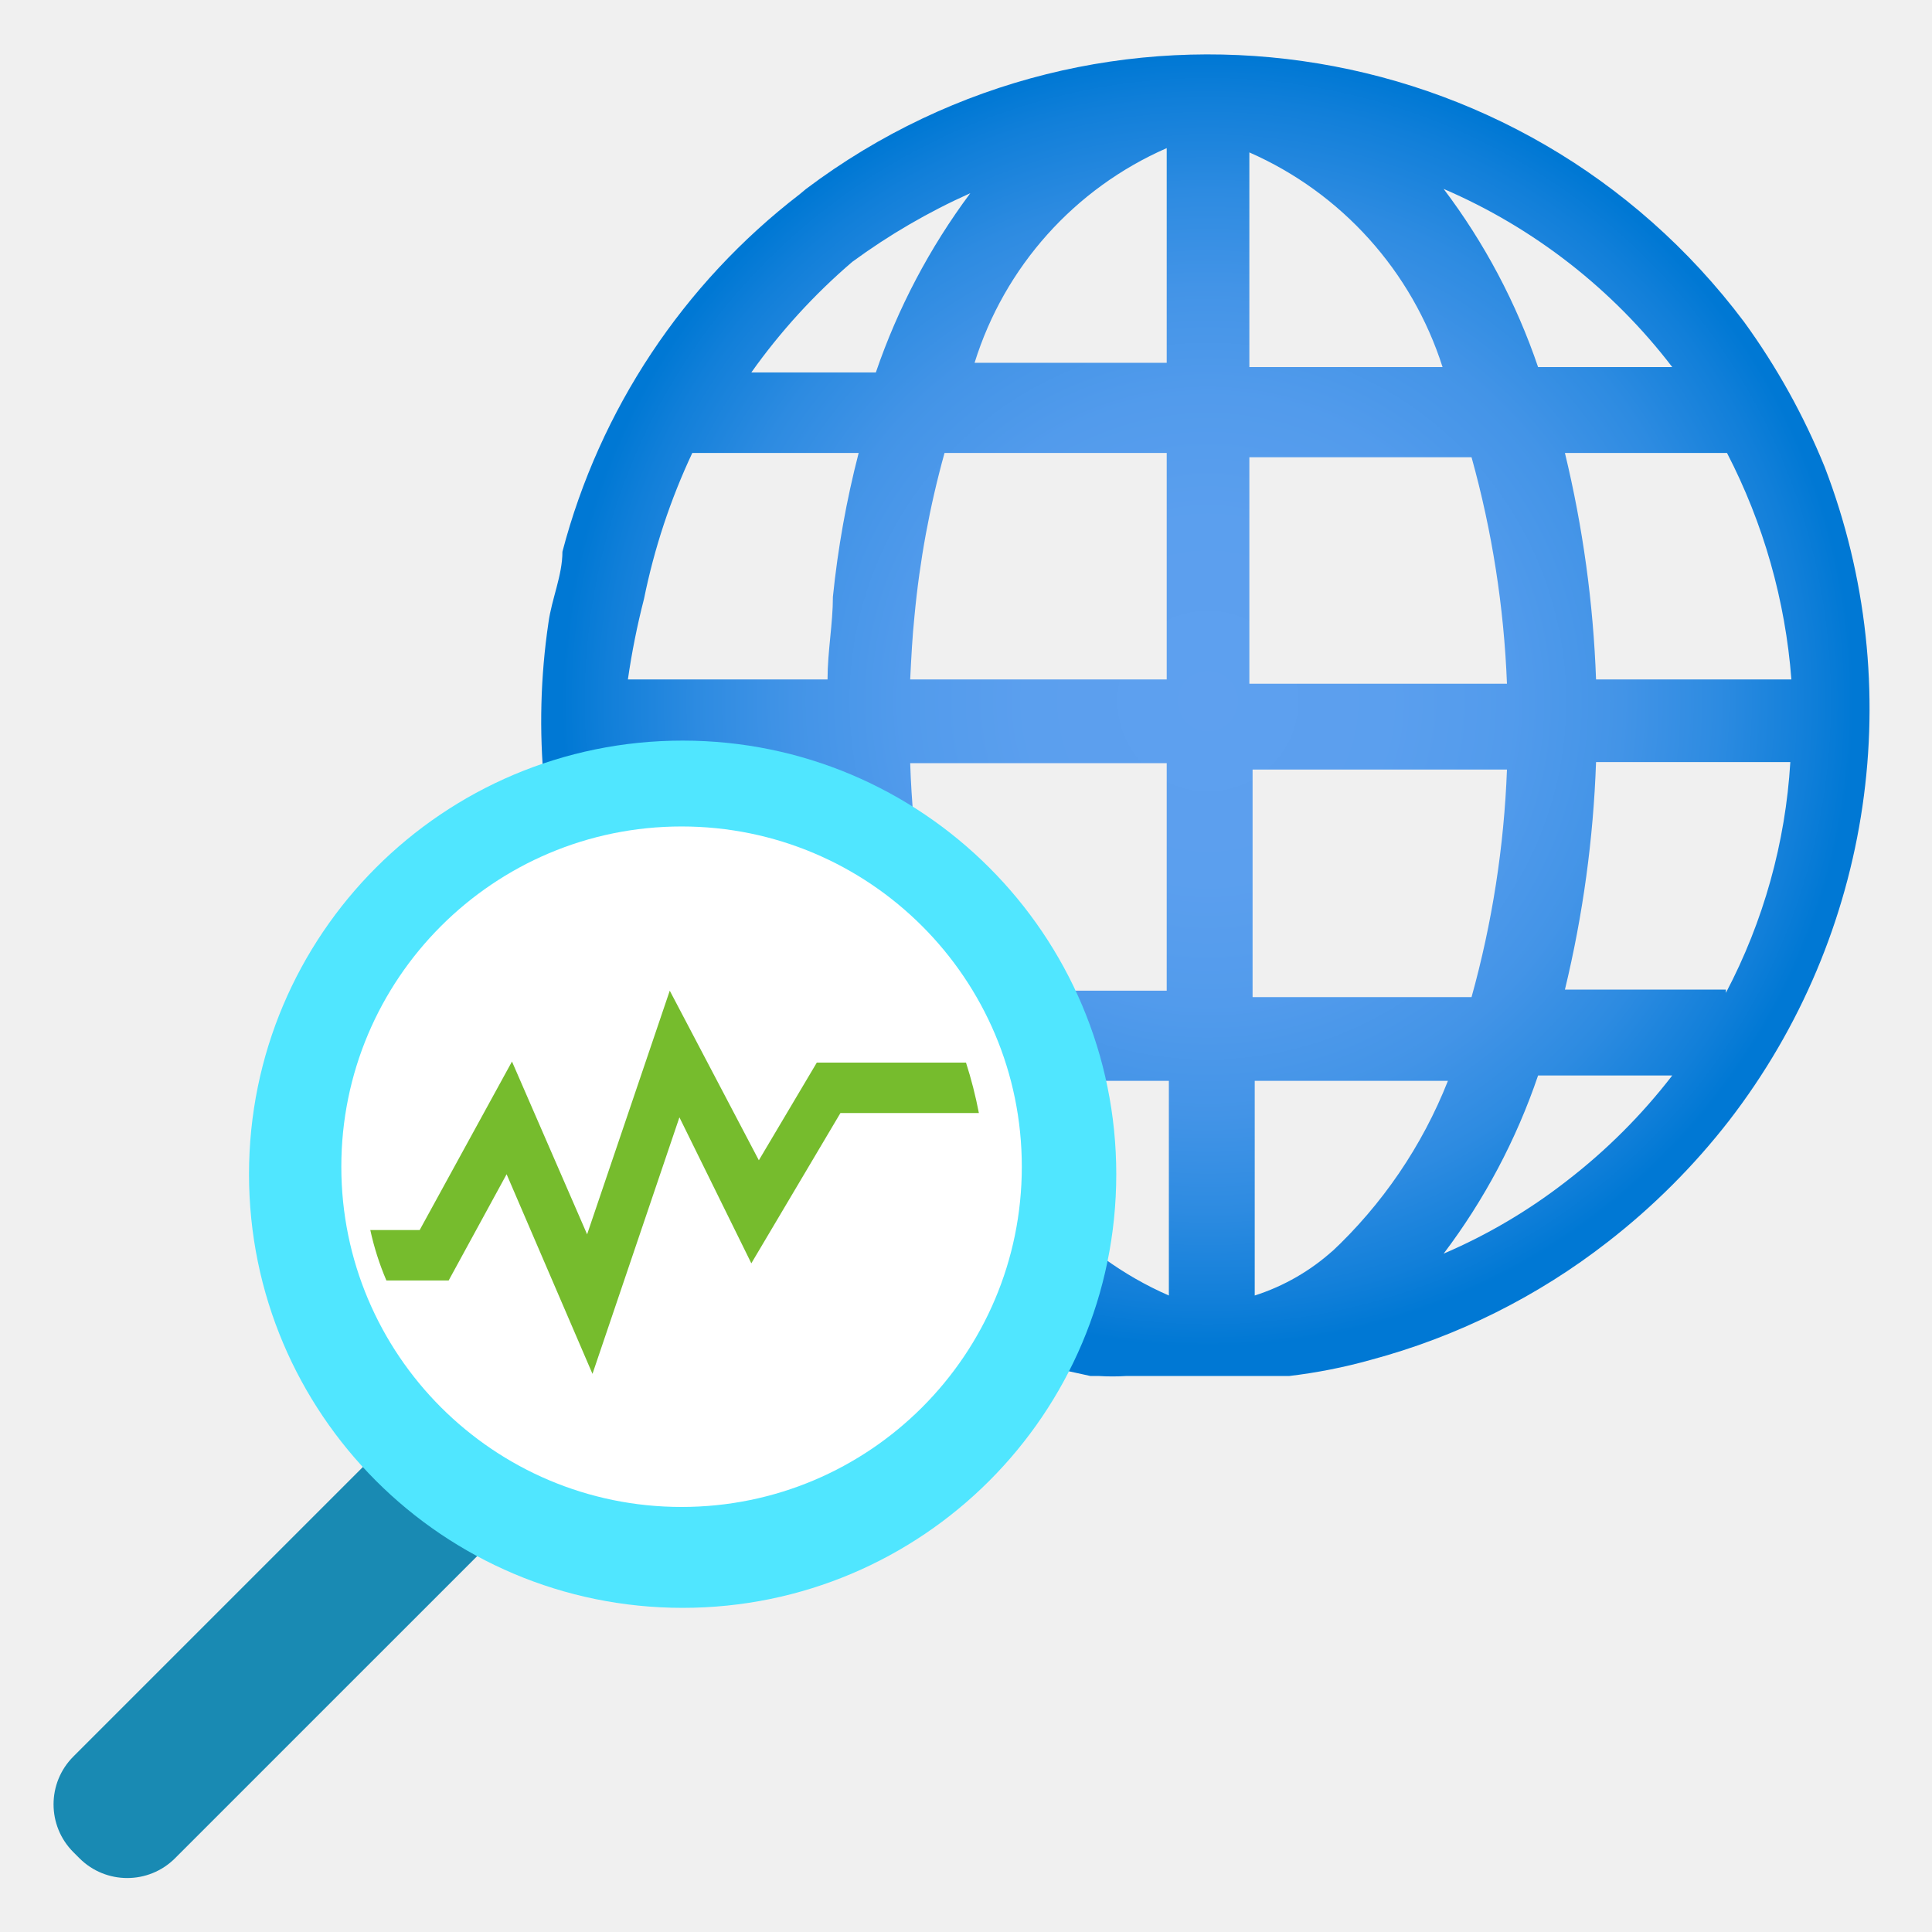
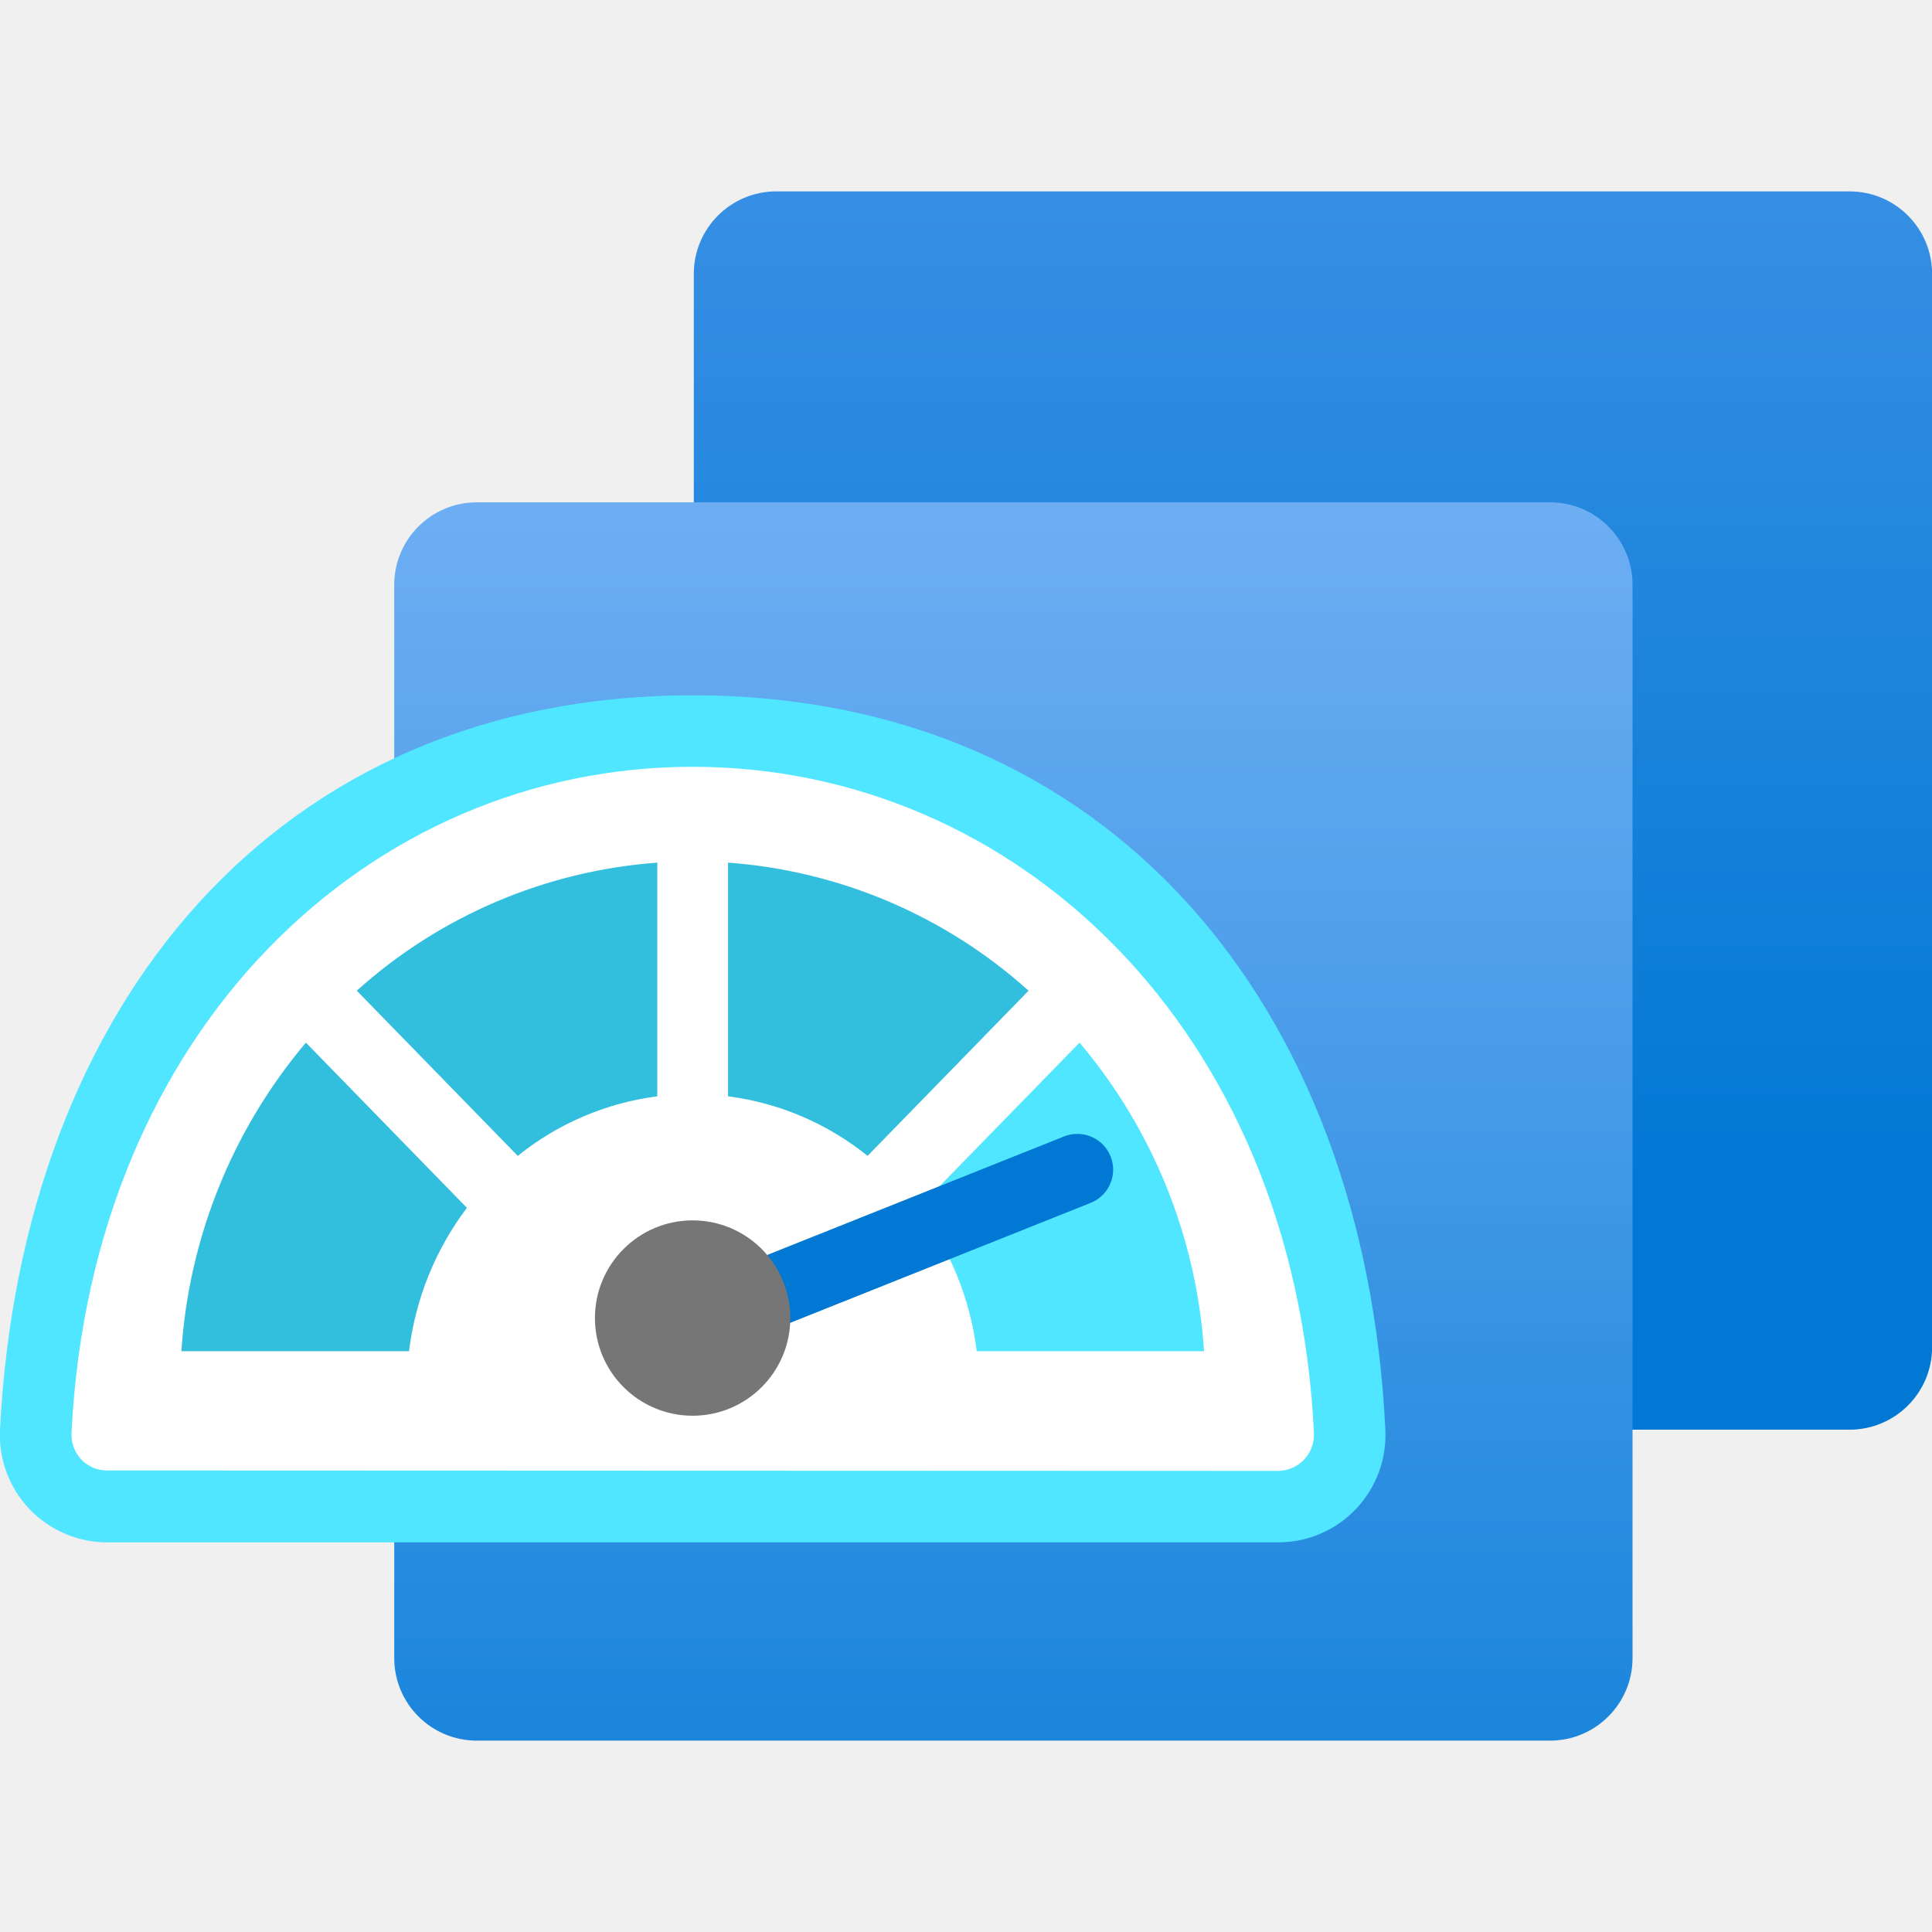
<svg xmlns="http://www.w3.org/2000/svg" viewBox="0 0 18 18" class="msportalfx-svg-placeholder">
  <defs>
-     <radialGradient id="po0P5tXnk__a" cx="6.61" cy="45.13" r="6.4" gradientTransform="matrix(.94 0 0 .94 5.04 -35.89)" gradientUnits="userSpaceOnUse">
+     <linearGradient id="pB__jTO3Q__a" x1="12.232" x2="12.232" y1="-4.943" y2="11.122" gradientTransform="rotate(180 12.232 7.552)" gradientUnits="userSpaceOnUse">
      <stop offset="0" stop-color="#5ea0ef" />
-       <stop offset=".28" stop-color="#5b9fee" />
-       <stop offset=".47" stop-color="#529bec" />
-       <stop offset=".64" stop-color="#4394e7" />
-       <stop offset=".79" stop-color="#2d8be1" />
-       <stop offset=".93" stop-color="#117fd9" />
      <stop offset="1" stop-color="#0078d4" />
-     </radialGradient>
+     </linearGradient>
+     <linearGradient id="pB__jTO3Q__b" x1="-1265.709" x2="-1265.709" y1="1.686" y2="19.951" gradientTransform="matrix(1 0 0 -1 1275.149 20.896)" gradientUnits="userSpaceOnUse">
+       <stop offset="0" stop-color="#83b9f9" />
+       <stop offset="1" stop-color="#0078d4" />
+     </linearGradient>
  </defs>
-   <rect width="5.89" height="1.34" x="-.15" y="14.53" fill="#198ab3" rx=".63" transform="rotate(-45 2.797 15.202)" />
-   <path fill="url(#po0P5tXnk__a)" d="M17 4.35A6.4 6.4 0 0 0 16.25 3a6.24 6.24 0 0 0-8.74-1.24l-.06.05a6.18 6.18 0 0 0-2.21 3.33c0 .22-.1.44-.13.66A6.25 6.25 0 0 0 7 11.26a2 2 0 0 0 .22.2l.22.18a6 6 0 0 0 .94.6l.1.06.17.07.14.07.15.06.16.06.14.05.2.06h.11l.29.08.32.07h.08a2 2 0 0 0 .25 0h1.52a5 5 0 0 0 .76-.15 6.2 6.2 0 0 0 2.21-1.1 6.4 6.4 0 0 0 1.13-1.13A6.28 6.28 0 0 0 17 4.35m-1.45-.93h-1.22a5.9 5.9 0 0 0-.88-1.66 5.34 5.34 0 0 1 2.13 1.66Zm-3.91-2a3.27 3.27 0 0 1 1.8 2h-1.8Zm0 2.84h2.07a9.2 9.2 0 0 1 .33 2.11h-2.4Zm0 2.91h2.4a9.2 9.2 0 0 1-.33 2.12h-2.04V7.13ZM8.52 5.74a8.7 8.7 0 0 1 .28-1.52h2.07v2.11H8.48c.01-.2.02-.4.04-.59m2.35-4.36v2H9.08a3.23 3.23 0 0 1 1.79-2M7.94 2.44a6 6 0 0 1 1.1-.64 6.1 6.1 0 0 0-.88 1.67H7a5.7 5.7 0 0 1 .94-1.03M6.45 4.22H8a9 9 0 0 0-.24 1.34c0 .25-.05.51-.05.77H5.85A7 7 0 0 1 6 5.58a6 6 0 0 1 .45-1.36m-.6 2.91h1.83A9.4 9.4 0 0 0 8 9.25H6.45a5.4 5.4 0 0 1-.6-2.12M7 10.07h1.21a5.9 5.9 0 0 0 .88 1.66A5.3 5.3 0 0 1 7 10.07m3.89 2a3.23 3.23 0 0 1-1.79-2h1.79Zm0-2.84H8.8a9.2 9.2 0 0 1-.32-2.12h2.39v2.14Zm1.53 2.42a2 2 0 0 1-.73.42v-2h1.8a4.4 4.4 0 0 1-1.09 1.6ZM14.6 11a5.2 5.2 0 0 1-1.15.68 5.9 5.9 0 0 0 .88-1.66h1.25a5.4 5.4 0 0 1-.98.98m1.48-1.78h-1.5a10.6 10.6 0 0 0 .29-2.12h1.81a5.3 5.3 0 0 1-.6 2.15Zm-1.21-2.89a10.6 10.6 0 0 0-.29-2.11h1.51a5.5 5.5 0 0 1 .6 2.11Z" />
-   <circle cx="6.36" cy="10.94" r="4.04" fill="#50e6ff" />
-   <circle cx="6.35" cy="10.87" r="3.17" fill="#fff" />
-   <path fill="#76bc2d" d="m4.72 10.94.8 1.86.81-2.39.67 1.36.83-1.4h1.29A4 4 0 0 0 9 9.9H7.61l-.54.91-.83-1.58-.77 2.27-.7-1.61-.86 1.57h-.46a2.6 2.6 0 0 0 .15.47h.58Z" />
+   <rect width="11.537" height="11.537" x="6.463" y="1.784" fill="url(#pB__jTO3Q__a)" rx=".769" transform="rotate(-180 12.232 7.552)" />
+   <rect width="11.537" height="11.537" x="3.672" y="4.679" fill="url(#pB__jTO3Q__b)" rx=".769" transform="rotate(-180 9.441 10.448)" />
+   <path fill="#50e6ff" d="M6.453 6.478c3.889 0 6.264 2.893 6.454 6.842a1 1 0 0 1-1 1.05H1a1 1 0 0 1-1-1.051c.2-3.948 2.571-6.841 6.453-6.841" />
+   <path fill="#fff" d="M1 13.7a.33.33 0 0 1-.241-.1.34.34 0 0 1-.093-.248c.186-3.778 2.787-6.208 5.787-6.208s5.607 2.43 5.789 6.208a.337.337 0 0 1-.334.352Z" />
+   <path fill="#32bedd" d="M9.583 9.23a4.7 4.7 0 0 0-2.8-1.193v2.177a2.6 2.6 0 0 1 1.3.555Zm-6.259 0 1.5 1.539a2.6 2.6 0 0 1 1.3-.555V8.037a4.7 4.7 0 0 0-2.8 1.193" />
+   <path fill="#50e6ff" d="M8.557 11.253a2.77 2.77 0 0 1 .543 1.336h2.118a4.96 4.96 0 0 0-1.16-2.875Z" />
+   <path fill="#32bedd" d="m4.35 11.253-1.5-1.539a4.96 4.96 0 0 0-1.16 2.875h2.121a2.77 2.77 0 0 1 .539-1.336" />
+   <path fill="#0078d4" d="M10.348 10.776a.334.334 0 0 0-.432-.189L6.8 11.831l.243.621 3.118-1.245a.333.333 0 0 0 .187-.431" />
+   <circle cx="6.453" cy="12.28" r=".91" fill="#767676" />
  <style>.msportalfx-svg-c01{fill:#fff}.msportalfx-svg-c02{fill:#e5e5e5}.msportalfx-svg-c03{fill:#a0a1a2}.msportalfx-svg-c04{fill:#7a7a7a}.msportalfx-svg-c05{fill:#3e3e3e}.msportalfx-svg-c06{fill:#1e1e1e}.msportalfx-svg-c07{fill:#0f0f0f}.msportalfx-svg-c08{fill:#ba141a}.msportalfx-svg-c09{fill:#dd5900}.msportalfx-svg-c10{fill:#ff8c00}.msportalfx-svg-c11{fill:#fcd116}.msportalfx-svg-c12{fill:#fee087}.msportalfx-svg-c13{fill:#b8d432}.msportalfx-svg-c14,.msportalfx-svg-c32{fill:#57a300}.msportalfx-svg-c15{fill:#59b4d9}.msportalfx-svg-c16{fill:#3999c6}.msportalfx-svg-c17{fill:#804998}.msportalfx-svg-c18{fill:#ec008c}.msportalfx-svg-c19{fill:#0072c6}.msportalfx-svg-c20{fill:#68217a}.msportalfx-svg-c21{fill:#00188f}.msportalfx-svg-c22{fill:#e81123}.fxs-mode-light .msportalfx-svg-c22{fill:#a4262c}.msportalfx-svg-c23{fill:#cae3f3}.msportalfx-svg-c24{fill:#59aed3}.msportalfx-svg-c25{fill:#4c3b12}.msportalfx-svg-c26{fill:#be9555}.msportalfx-svg-c27{fill:#4f4d52}.msportalfx-svg-c28{fill:#ef6f59}.msportalfx-svg-c29{fill:#f7cb64}.msportalfx-svg-c30{fill:#fdd8db}.msportalfx-svg-c31{fill:#f6ffec}.msportalfx-svg-c33{fill:#8a2da5}.msportalfx-svg-c34{fill:#e00b1c}.msportalfx-svg-c35{fill:#015cda}.msportalfx-svg-c36{fill:#5db300}.msportalfx-svg-c97{fill:#ffb900}.msportalfx-svg-c98{fill:#00a4ef}.msportalfx-svg-c99{fill:#f25022}.msportalfx-inverted-theme .msportalfx-svg-c05,.fxs-theme-dark .msportalfx-svg-c05{fill:#777}.msportalfx-inverted-theme .msportalfx-svg-c07,.fxs-theme-dark .msportalfx-svg-c07{fill:#f2f2f2}.msportalfx-svg-palette-white{fill:#fff}.msportalfx-svg-palette-blue{fill:#015cda}.msportalfx-svg-palette-black{fill:#1e1e1e}.msportalfx-svg-palette-green{fill:#57a300}.msportalfx-svg-palette-gray{fill:#a0a1a2}.msportalfx-svg-palette-inherit{fill:inherit}.msportalfx-svg-badge{position:absolute;left:0;bottom:0;min-height:10px;min-width:10px}.fxc-menu-icon&gt;.msportalfx-svg-badge{left:-2px;bottom:-2px;min-height:8px;min-width:8px}.msportalfx-svg-disabled{filter:grayscale(100%)}.msportalfx-svg-loading-square{animation:ProgressFlagAnimation 1.45s infinite ease-in-out;transform-origin:50%}.msportalfx-svg-loading-square:nth-child(1){animation-delay:0s}.msportalfx-svg-loading-square:nth-child(2){animation-delay:.2s}.msportalfx-svg-loading-square:nth-child(3){animation-delay:.4s}@keyframes ProgressFlagAnimation{0%{transform:scale(1);opacity:.3}36.1%{transform:scale(1.06);opacity:1}50%{transform:scale(1.06);opacity:1}86.1%{transform:scale(1);opacity:.3}}.msportalfx-svg-flip-horizontal&gt;svg,svg.msportalfx-svg-flip-horizontal{transform:scaleX(-1)}.msportalfx-svg-fabric-rotate360{animation:ImageRotation 1.3s cubic-bezier(.53,.21,.29,.67) infinite}@keyframes ImageRotation{0%{transform:rotate(-45deg)}100%{transform:rotate(315deg)}}.fxs-svg-number .msportalfx-font-bold{font-size:10px;fill:#0065ad}.fxs-svg-number .fxs-svg-circle{stroke-width:0%;fill:#0078d4}.fxs-svg-number .fxs-svg-text{fill:#fff;font-size:10px}.fxs-svg-number.msportalfx-svg-disabled{filter:grayscale(0%)}.fxs-svg-number.msportalfx-svg-disabled .fxs-svg-circle{fill:#fff;stroke-width:1px;stroke:#949494}.fxs-svg-number.msportalfx-svg-disabled .fxs-svg-text{fill:#949494}.fxs-theme-dark .fxs-svg-number .fxs-svg-text{fill:#0f0f0f}.fxs-theme-dark .fxs-svg-number .fxs-svg-circle{stroke-width:0%;fill:#0078d4}.fxs-theme-dark .fxs-svg-number.msportalfx-svg-disabled .fxs-svg-circle{fill:#0f0f0f;stroke-width:1px;stroke:#949494}.fxs-theme-dark .fxs-svg-number.msportalfx-svg-disabled .fxs-svg-text{fill:#949494}</style>
</svg>
